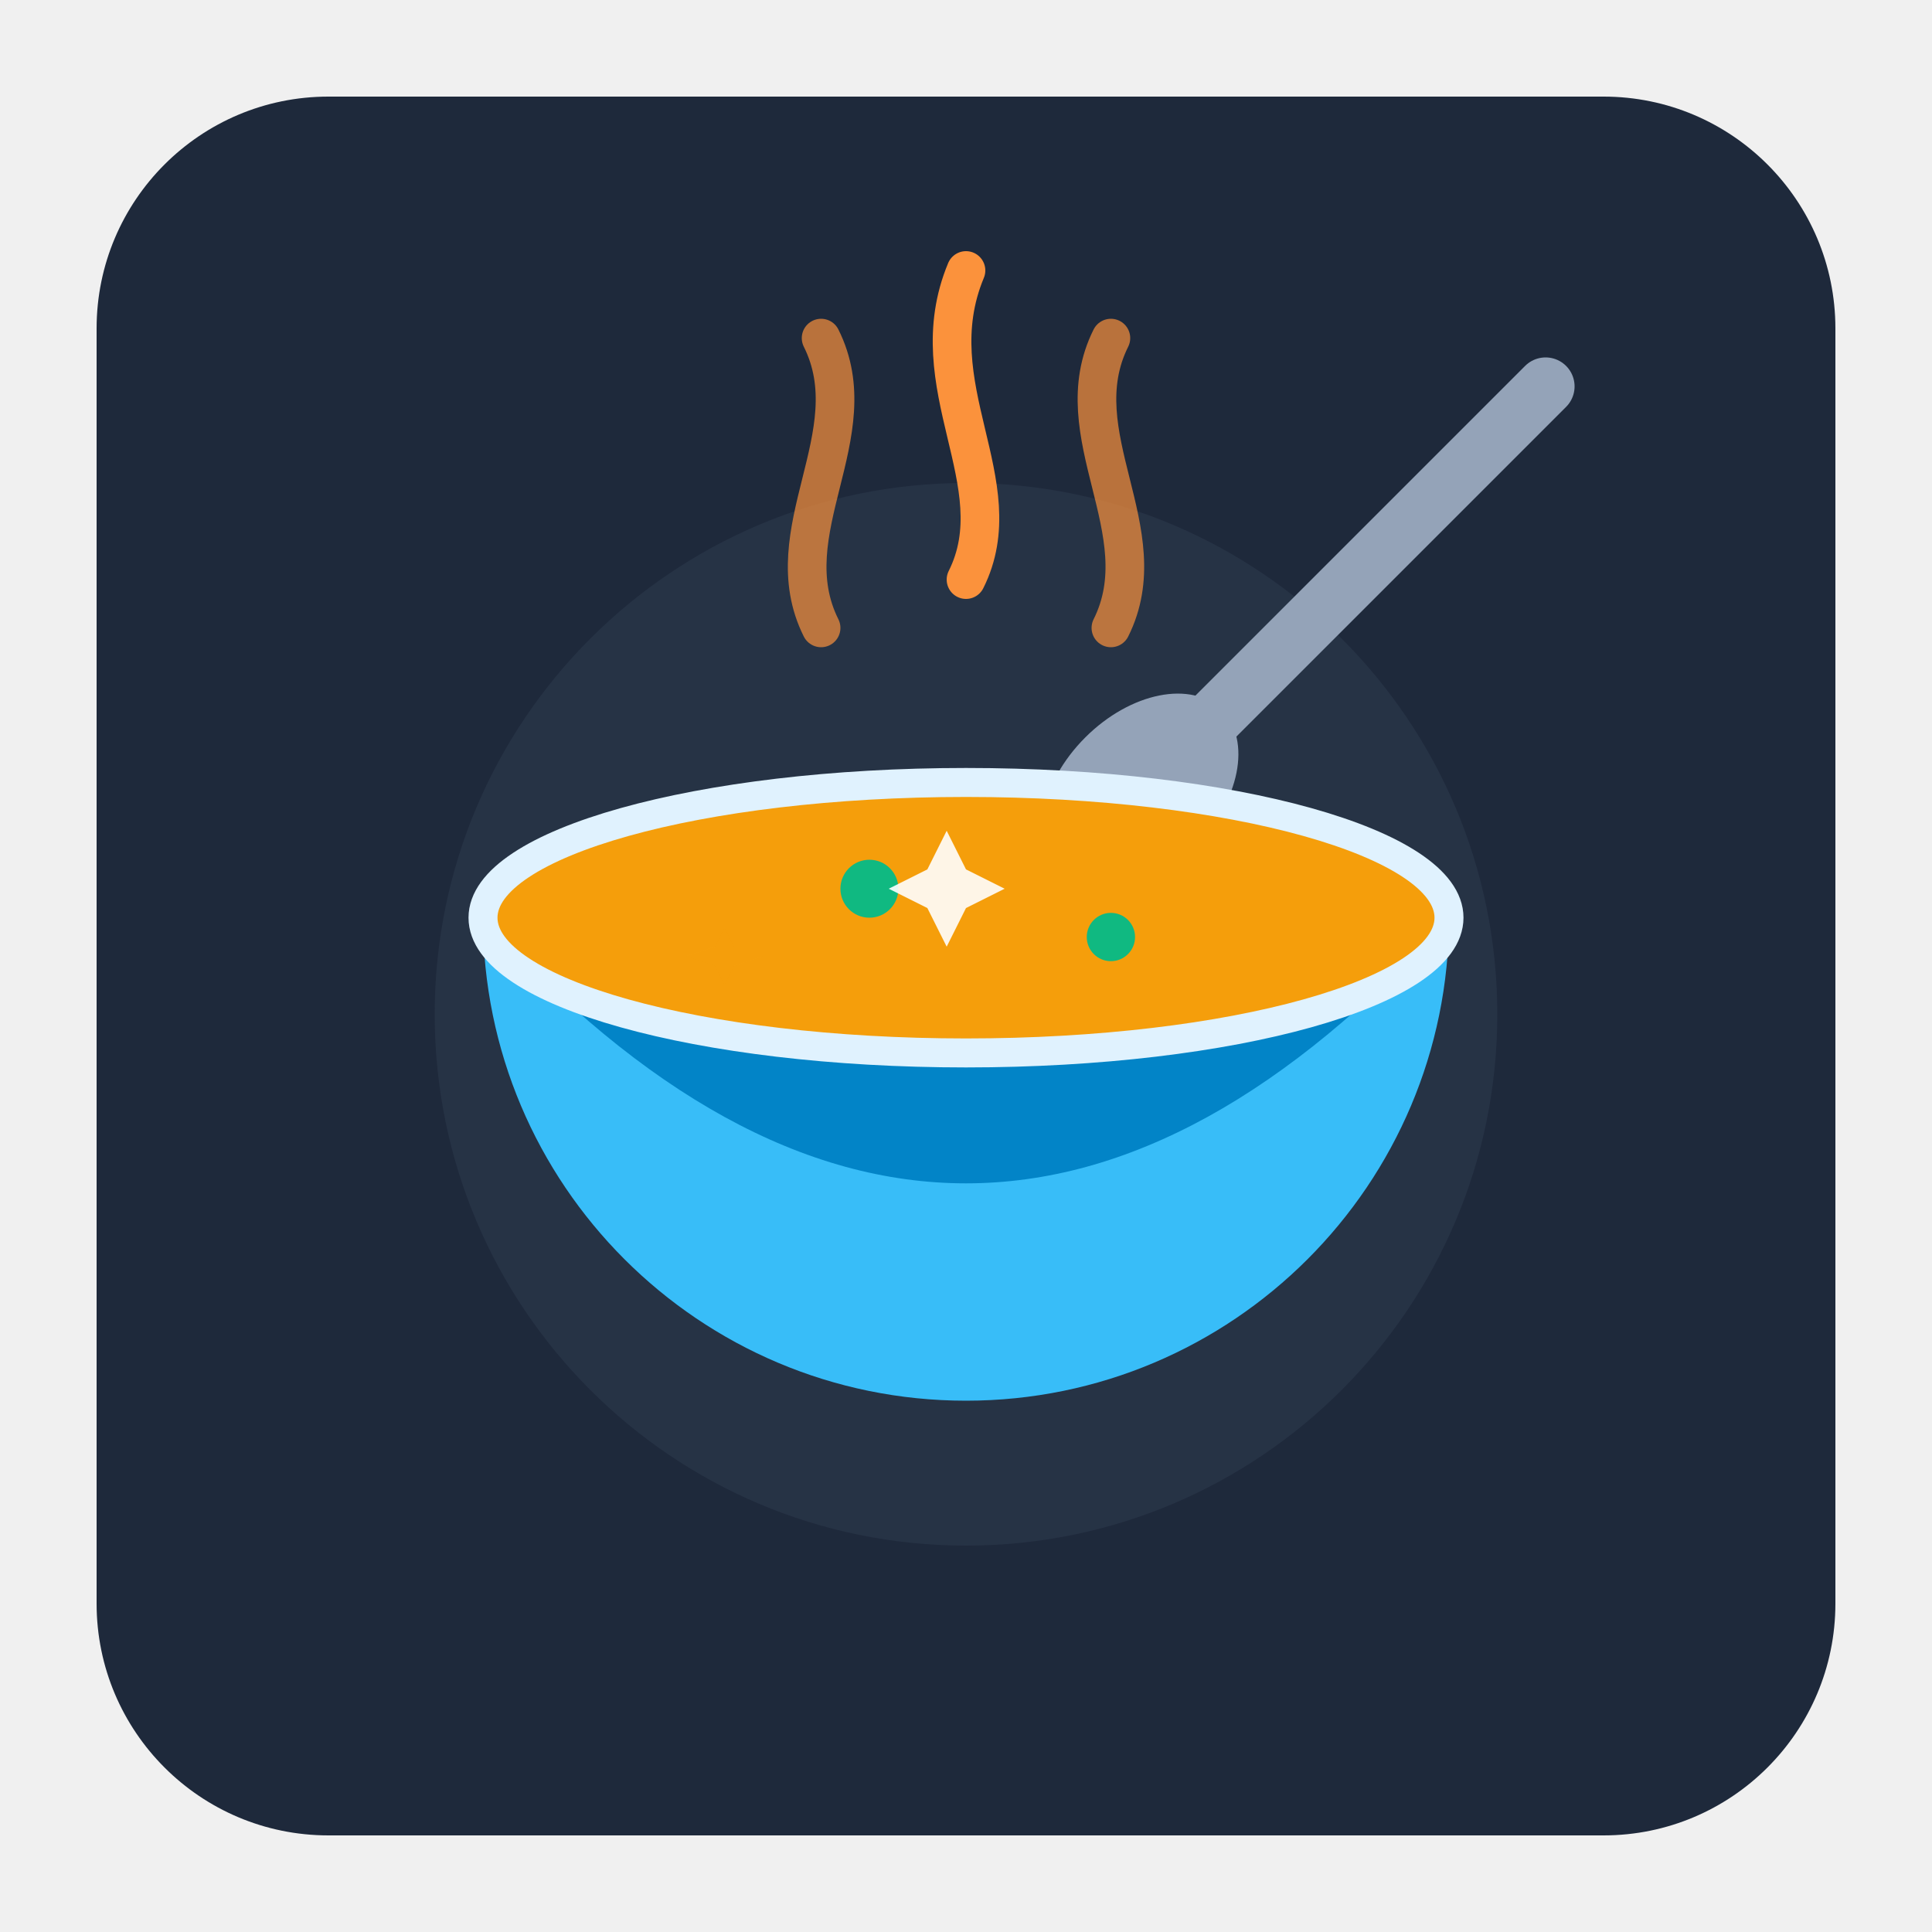
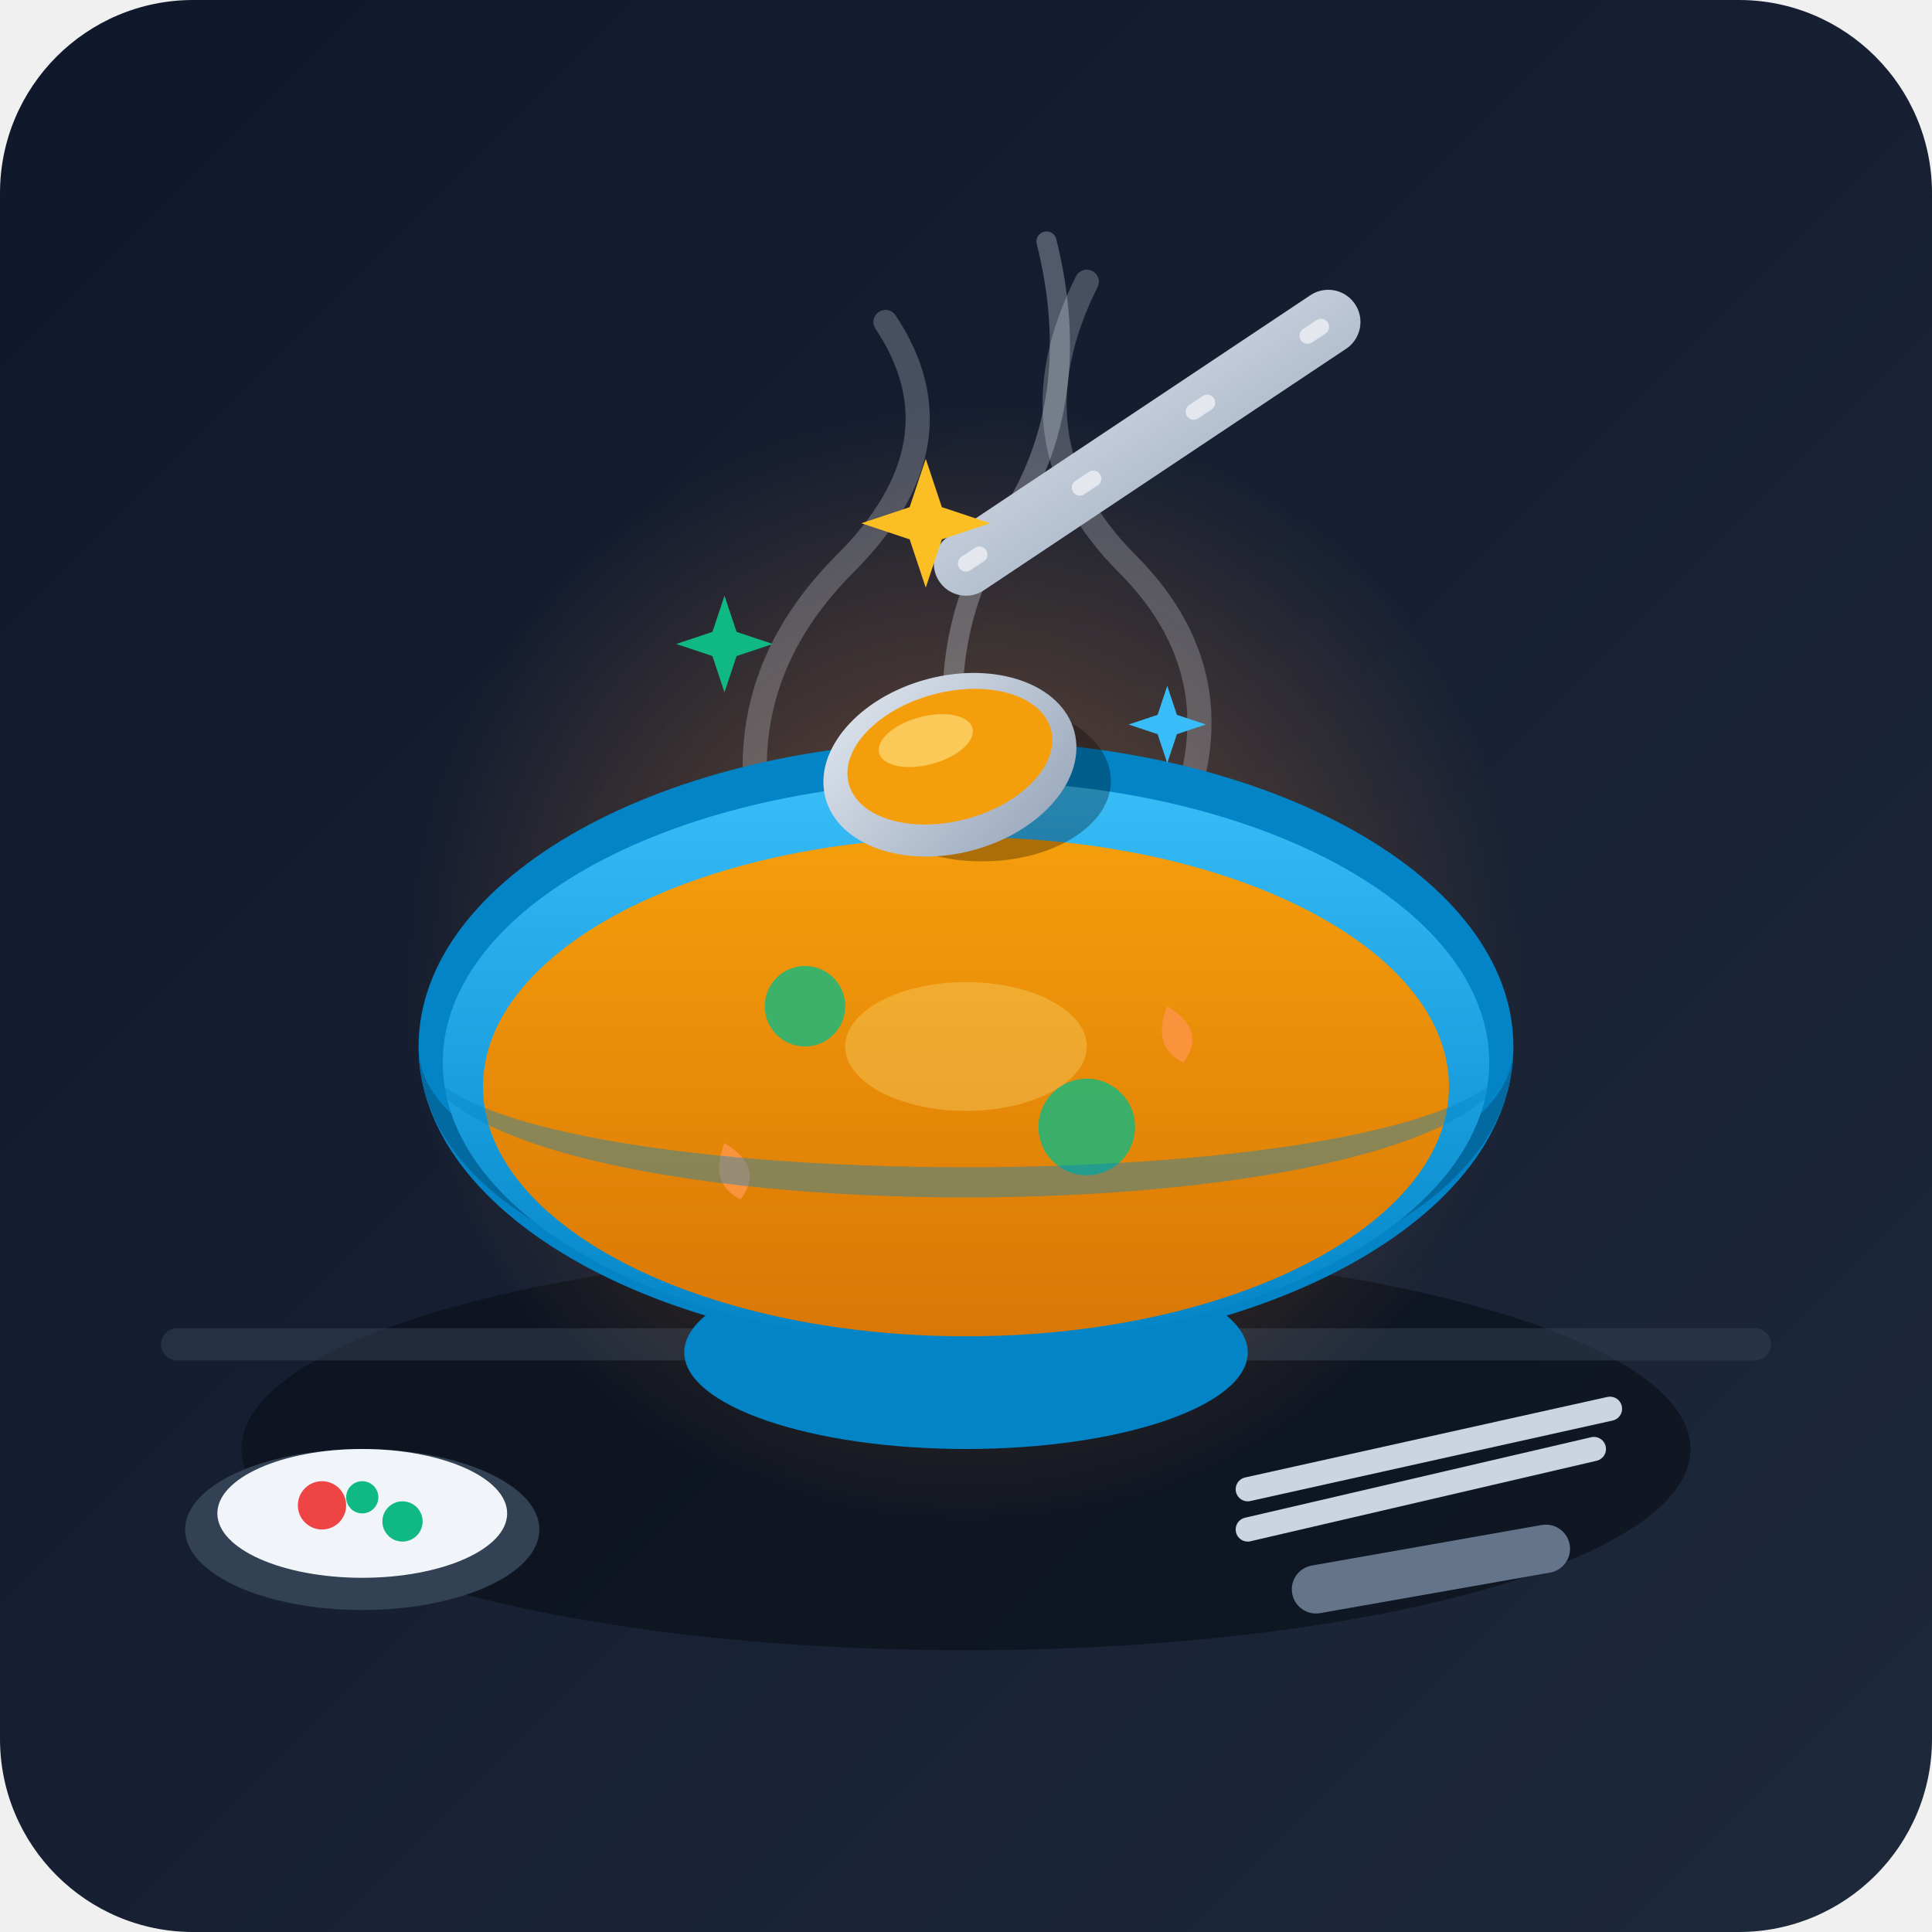
- <svg xmlns="http://www.w3.org/2000/svg" viewBox="0 0 200 200">
-   <rect x="10" y="10" width="180" height="180" rx="24" fill="#1e293b" />
-   <circle cx="100" cy="105" r="55" fill="#334155" opacity="0.4" />
-   <g fill="none" stroke-linecap="round" stroke-width="4">
-     <path d="M85 65 C80 55, 90 45, 85 35" stroke="#fb923c" opacity="0.7" />
-     <path d="M100 60 C105 50, 95 40, 100 28" stroke="#fb923c" />
-     <path d="M115 65 C120 55, 110 45, 115 35" stroke="#fb923c" opacity="0.7" />
+ <svg xmlns="http://www.w3.org/2000/svg" viewBox="0 0 240 240">
+   <defs>
+     <linearGradient id="bgGrad" x1="0%" y1="0%" x2="100%" y2="100%">
+       <stop offset="0%" stop-color="#0f172a" />
+       <stop offset="100%" stop-color="#1e293b" />
+     </linearGradient>
+     <radialGradient id="soupGlow" cx="50%" cy="50%" r="50%">
+       <stop offset="0%" stop-color="#fb923c" stop-opacity="0.4" />
+       <stop offset="100%" stop-color="#fb923c" stop-opacity="0" />
+     </radialGradient>
+     <linearGradient id="soupGrad" x1="0%" y1="0%" x2="0%" y2="100%">
+       <stop offset="0%" stop-color="#f59e0b" />
+       <stop offset="100%" stop-color="#d97706" />
+     </linearGradient>
+     <linearGradient id="spoonGrad" x1="0%" y1="0%" x2="100%" y2="100%">
+       <stop offset="0%" stop-color="#e2e8f0" />
+       <stop offset="100%" stop-color="#94a3b8" />
+     </linearGradient>
+     <linearGradient id="bowlGrad" x1="0%" y1="0%" x2="0%" y2="100%">
+       <stop offset="0%" stop-color="#38bdf8" />
+       <stop offset="100%" stop-color="#0284c7" />
+     </linearGradient>
+     <clipPath id="bowlClip">
+       <ellipse cx="120" cy="140" rx="65" ry="35" />
+     </clipPath>
+   </defs>
+   <rect width="240" height="240" rx="24" fill="url(#bgGrad)" />
+   <ellipse cx="120" cy="180" rx="90" ry="25" fill="#090d16" opacity="0.6" />
+   <rect x="20" y="165" width="200" height="4" rx="2" fill="#334155" opacity="0.5" />
+   <circle cx="120" cy="120" r="70" fill="url(#soupGlow)" />
+   <path d="M 95 105 Q 90 85 105 70 Q 120 55 110 40" fill="none" stroke="#e2e8f0" stroke-width="3" stroke-linecap="round" opacity="0.25" />
+   <path d="M 145 105 Q 155 85 140 70 Q 125 55 135 35" fill="none" stroke="#e2e8f0" stroke-width="3" stroke-linecap="round" opacity="0.25" />
+   <path d="M 120 100 Q 115 80 125 65 Q 135 50 130 30" fill="none" stroke="#e2e8f0" stroke-width="2.5" stroke-linecap="round" opacity="0.3" />
+   <ellipse cx="120" cy="130" rx="68" ry="38" fill="#0284c7" />
+   <path d="M 52 130 C 52 175, 188 175, 188 130 C 188 160, 52 160, 52 130 Z" fill="#0369a1" />
+   <ellipse cx="120" cy="168" rx="35" ry="12" fill="#0284c7" />
+   <ellipse cx="120" cy="132" rx="65" ry="35" fill="url(#bowlGrad)" />
+   <ellipse cx="120" cy="135" rx="60" ry="31" fill="url(#soupGrad)" />
+   <circle cx="100" cy="125" r="5" fill="#10b981" opacity="0.8" />
+   <circle cx="135" cy="140" r="6" fill="#10b981" opacity="0.8" />
+   <path d="M 145 125 Q 150 128 147 132 Q 143 130 145 125 Z" fill="#fb923c" />
+   <path d="M 90 142 Q 95 145 92 149 Q 88 147 90 142 Z" fill="#fb923c" />
+   <ellipse cx="120" cy="130" rx="15" ry="8" fill="#fde68a" opacity="0.3" />
+   <path d="M 52 130 C 52 150, 188 150, 188 130 C 188 155, 52 155, 52 130 Z" fill="#0284c7" opacity="0.4" />
+   <ellipse cx="122" cy="97" rx="16" ry="10" fill="#000000" opacity="0.3" />
+   <path d="M 120 70 L 165 40" stroke="url(#spoonGrad)" stroke-width="8" stroke-linecap="round" />
+   <path d="M 120 70 L 165 40" stroke="#ffffff" stroke-width="2" stroke-linecap="round" opacity="0.6" stroke-dasharray="2 15" />
+   <ellipse cx="118" cy="95" rx="16" ry="11" fill="url(#spoonGrad)" transform="rotate(-15 118 95)" />
+   <ellipse cx="118" cy="94" rx="13" ry="8" fill="#f59e0b" transform="rotate(-15 118 94)" />
+   <ellipse cx="115" cy="92" rx="6" ry="3" fill="#fde68a" opacity="0.6" transform="rotate(-15 115 92)" />
+   <g transform="translate(115, 65)">
+     <path d="M 0 -8 L 2 -2 L 8 0 L 2 2 L 0 8 L -2 2 L -8 0 L -2 -2 Z" fill="#fbbf24" />
  </g>
-   <path d="M125 75 L160 40" stroke="#94a3b8" stroke-width="6" stroke-linecap="round" />
-   <ellipse cx="118" cy="82" rx="12" ry="8" fill="#94a3b8" transform="rotate(-45 118 82)" />
-   <path d="M 50 95 A 50 50 0 0 0 150 95 Z" fill="#38bdf8" />
-   <path d="M 50 95 Q 100 150 150 95 Z" fill="#0284c7" />
-   <ellipse cx="100" cy="95" rx="50" ry="14" fill="#f59e0b" />
-   <circle cx="90" cy="92" r="3" fill="#10b981" />
-   <circle cx="115" cy="97" r="2.5" fill="#10b981" />
-   <path d="M 98 86 L 100 90 L 104 92 L 100 94 L 98 98 L 96 94 L 92 92 L 96 90 Z" fill="#ffffff" opacity="0.9" />
-   <path d="M 75 96 L 76 98 L 79 99 L 76 100 L 75 102 L 74 100 L 71 99 L 74 98 Z" fill="#f59e0b" opacity="0.8" />
-   <ellipse cx="100" cy="95" rx="50" ry="14" fill="none" stroke="#e0f2fe" stroke-width="3" />
+   <g transform="translate(145, 90) scale(0.6)">
+     <path d="M 0 -8 L 2 -2 L 8 0 L 2 2 L 0 8 L -2 2 L -8 0 L -2 -2 Z" fill="#38bdf8" />
+   </g>
+   <g transform="translate(90, 80) scale(0.75)">
+     <path d="M 0 -8 L 2 -2 L 8 0 L 2 2 L 0 8 L -2 2 L -8 0 L -2 -2 Z" fill="#10b981" />
+   </g>
+   <ellipse cx="45" cy="190" rx="22" ry="10" fill="#334155" />
+   <ellipse cx="45" cy="188" rx="18" ry="8" fill="#f1f5f9" />
+   <circle cx="40" cy="187" r="3" fill="#ef4444" />
+   <circle cx="50" cy="189" r="2.5" fill="#10b981" />
+   <circle cx="45" cy="186" r="2" fill="#10b981" />
+   <rect x="160" y="195" width="35" height="6" rx="3" fill="#64748b" transform="rotate(-10 160 195)" />
+   <line x1="155" y1="185" x2="200" y2="175" stroke="#cbd5e1" stroke-width="3" stroke-linecap="round" />
+   <line x1="155" y1="190" x2="198" y2="180" stroke="#cbd5e1" stroke-width="3" stroke-linecap="round" />
</svg>
